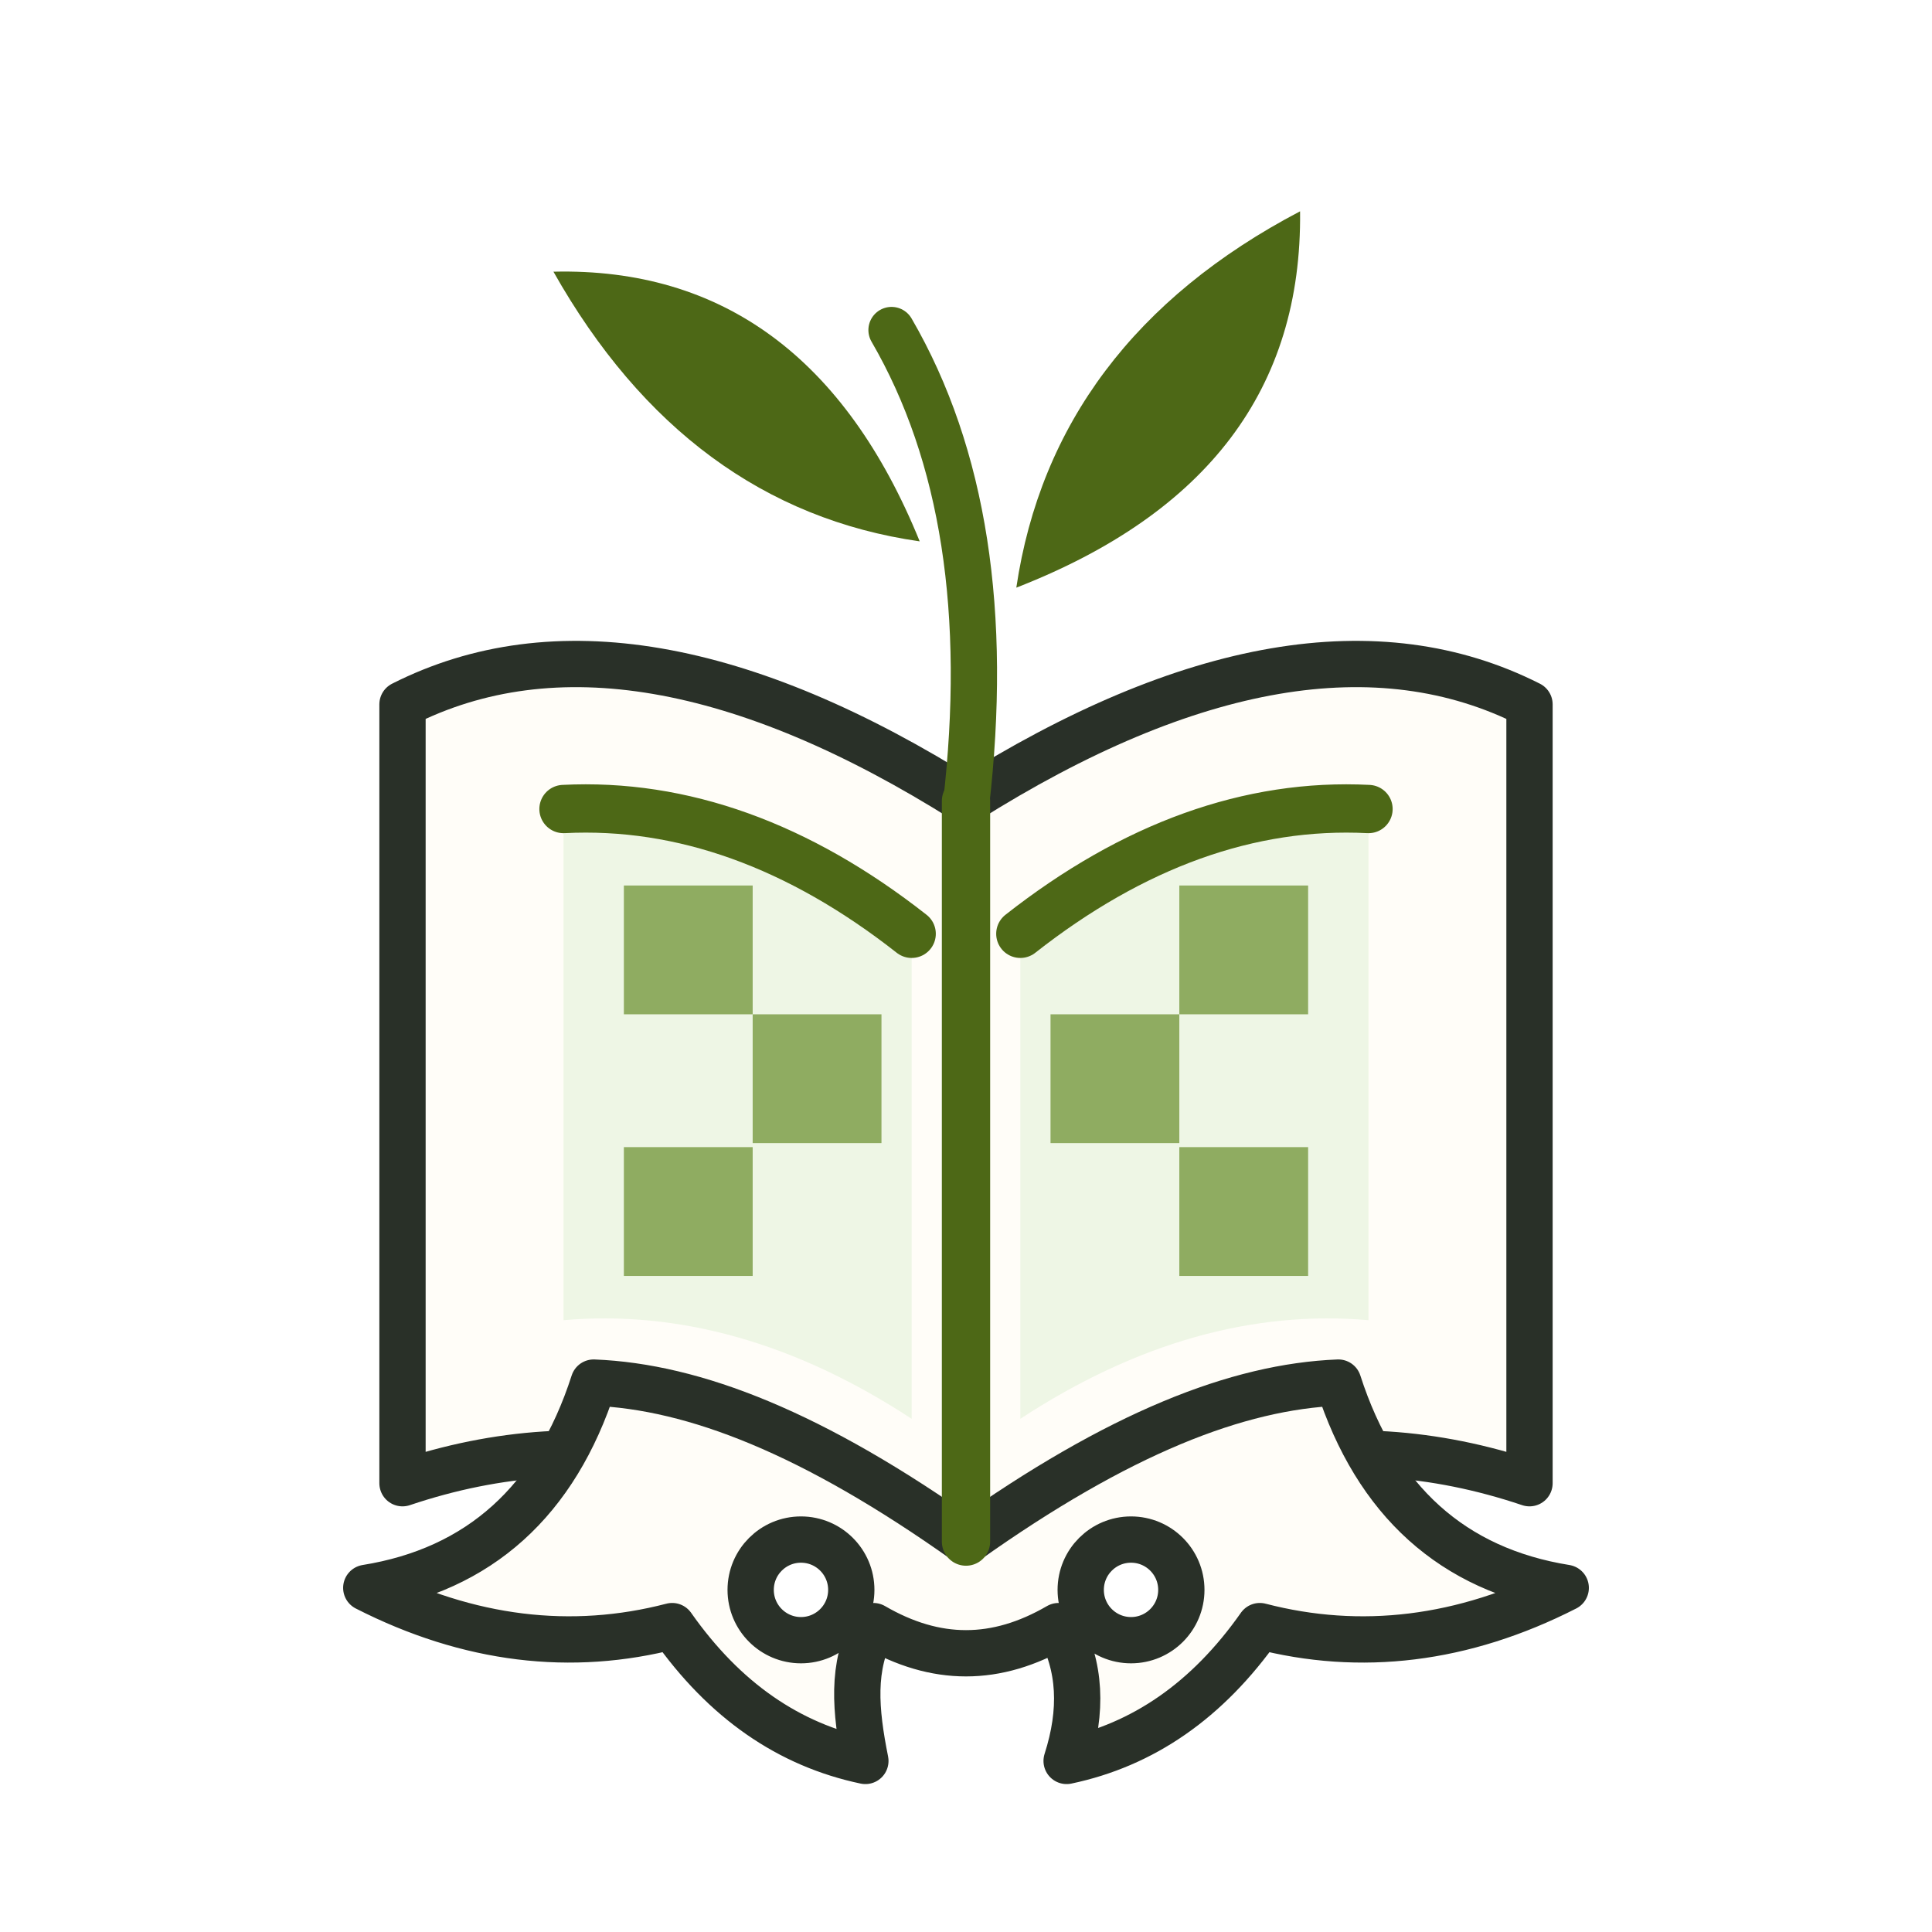
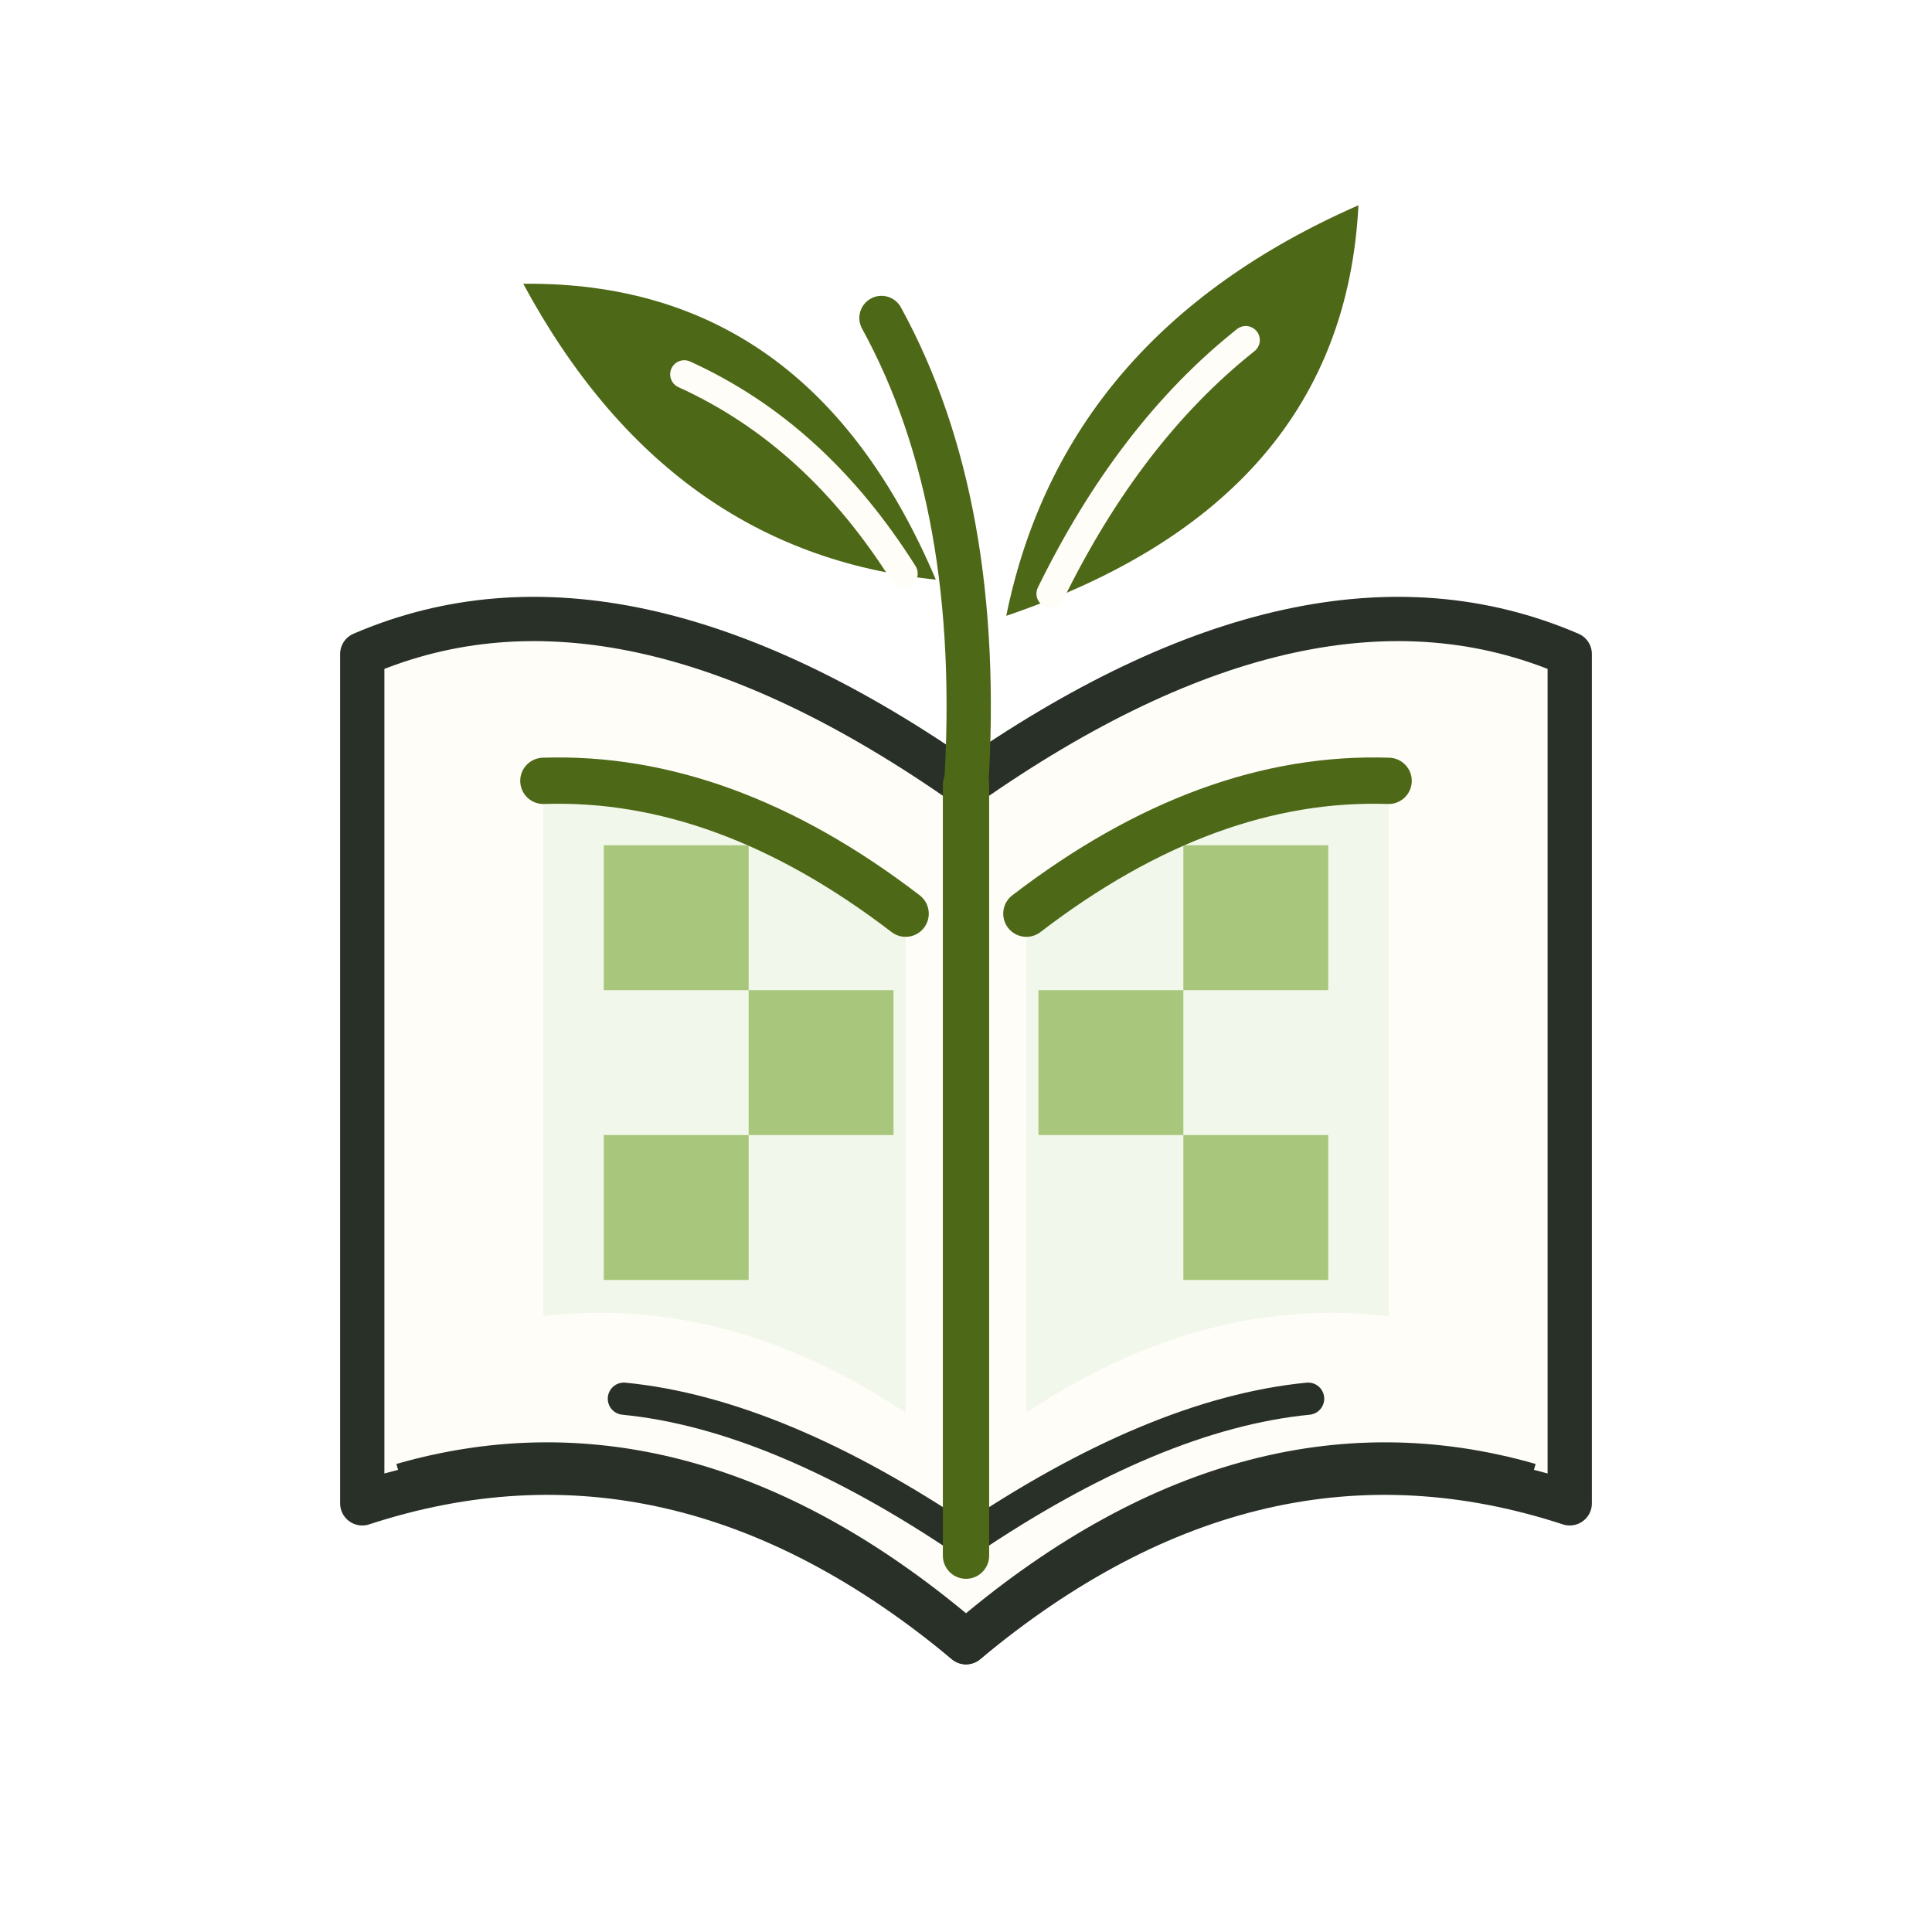
<svg xmlns="http://www.w3.org/2000/svg" viewBox="0 0 96 96" role="img" aria-label="Chessendium mark">
-   <path fill="#fffdf8" stroke="#293028" stroke-width="2.3" stroke-linejoin="round" d="M20 35c7.5-3.8 16.9-2.2 28 4.8C59.1 32.8 68.5 31.2 76 35v38.7c-9.5-3.2-18.8-1.2-28 6-9.2-7.2-18.5-9.2-28-6V35z" />
-   <path fill="#eef6e5" d="M28 40.2c5.9-.3 11.7 1.8 17.3 6.2v24.1c-5.8-3.8-11.6-5.4-17.3-4.9V40.2zm40 0c-5.9-.3-11.7 1.8-17.3 6.2v24.1c5.8-3.8 11.6-5.4 17.3-4.9V40.2z" />
-   <path fill="#8fac61" d="M31 44h6.4v6.4H31zm6.4 6.4h6.4v6.4h-6.4zM31 57h6.4v6.4H31zm34-13h-6.4v6.4H65zm-12.8 6.4h6.4v6.4h-6.4zM65 57h-6.4v6.4H65z" />
-   <path fill="#fffdf8" stroke="#293028" stroke-width="2.3" stroke-linejoin="round" fill-rule="evenodd" d="M29.5 68.7c5 .2 10.9 2.5 18.5 7.9 7.6-5.4 13.5-7.7 18.5-7.9 1.9 5.9 5.7 9.3 11.3 10.2-5.1 2.6-10.2 3.2-15.2 1.9-2.6 3.7-5.8 5.9-9.6 6.7.8-2.5.7-4.7-.4-6.7-3.1 1.8-6.1 1.8-9.2 0-1.1 2-.9 4.2-.4 6.7-3.8-.8-7-3-9.6-6.7-5 1.3-10.1.7-15.2-1.9 5.6-.9 9.4-4.3 11.3-10.2zM39.8 76.5a2.5 2.5 0 1 0 0 5 2.5 2.5 0 0 0 0-5zm16.4 0a2.5 2.5 0 1 0 0 5 2.5 2.5 0 0 0 0-5z" />
-   <path fill="none" stroke="#4d6816" stroke-width="2.4" stroke-linecap="round" d="M48 39.8v36.8M28 40.2c5.9-.3 11.7 1.8 17.3 6.2m22.7-6.2c-5.9-.3-11.7 1.8-17.3 6.2" />
-   <path fill="#4d6816" d="M45.7 26.9c-7.7-1.1-13.8-5.6-18.2-13.4 8.4-.2 14.5 4.3 18.2 13.4zm4.8 2.3c1.2-8.1 5.9-14.4 14.1-18.7.1 8.8-4.6 15-14.1 18.7z" />
-   <path fill="none" stroke="#4d6816" stroke-width="2.3" stroke-linecap="round" d="M48 40c1.1-9.5-.1-17.4-3.7-23.6" />
+   <path fill="#fffdf8" stroke="#293028" stroke-width="2.2" stroke-linejoin="round" d="M18 32.5c8.6-3.7 18.6-1.5 30 6.5 11.4-8 21.4-10.2 30-6.5v42.2c-10.4-3.4-20.4-1.1-30 6.9-9.6-8-19.6-10.3-30-6.9V32.5z" />
+   <path fill="#f1f7ea" d="M27 38.7c6.2-.3 12.2 1.9 18 6.7v24.8c-6-4-12-5.5-18-4.8V38.7zm42 0c-6.2-.3-12.2 1.9-18 6.7v24.8c6-4 12-5.5 18-4.8V38.7z" />
+   <path fill="#a9c77c" d="M30 42h7.2v7.2H30zm7.2 7.2h7.2v7.2h-7.2zM30 56.4h7.2v7.2H30zM66 42h-7.2v7.2H66zm-14.4 7.2h7.2v7.2h-7.2zM66 56.4h-7.2v7.2H66z" />
+   <path fill="#fffdf8" stroke="#293028" stroke-width="2.2" stroke-linejoin="round" d="M20 73.8c9.4-2.7 18.8-.1 28 7.8 9.2-7.9 18.6-10.5 28-7.8" />
+   <path fill="none" stroke="#293028" stroke-width="1.6" stroke-linecap="round" d="M31 69.5c5.1.5 10.8 2.9 17 7.1 6.2-4.2 11.9-6.6 17-7.1" />
+   <path fill="none" stroke="#4d6816" stroke-width="2.3" stroke-linecap="round" stroke-linejoin="round" d="M48 39v38.3M27 38.8c6-.2 12 2 18 6.6m24-6.6c-6-.2-12 2-18 6.6" />
+   <path fill="#4d6816" d="M46.5 28.8C37.6 27.9 30.8 23 26 14.1c9.5-.1 16.3 4.8 20.5 14.7zm3.5 1.8c1.9-9.3 7.7-16.1 17.5-20.4-.5 9.8-6.3 16.6-17.5 20.4z" />
+   <path fill="none" stroke="#fffdf8" stroke-width="1.4" stroke-linecap="round" d="M34 18.6c4.4 2 8 5.3 10.9 9.9m17-11.6c-3.9 3.1-7.1 7.3-9.7 12.6" />
+   <path fill="none" stroke="#4d6816" stroke-width="2.2" stroke-linecap="round" d="M48 39.2c.6-9.4-.8-17.2-4.2-23.4" />
</svg>
